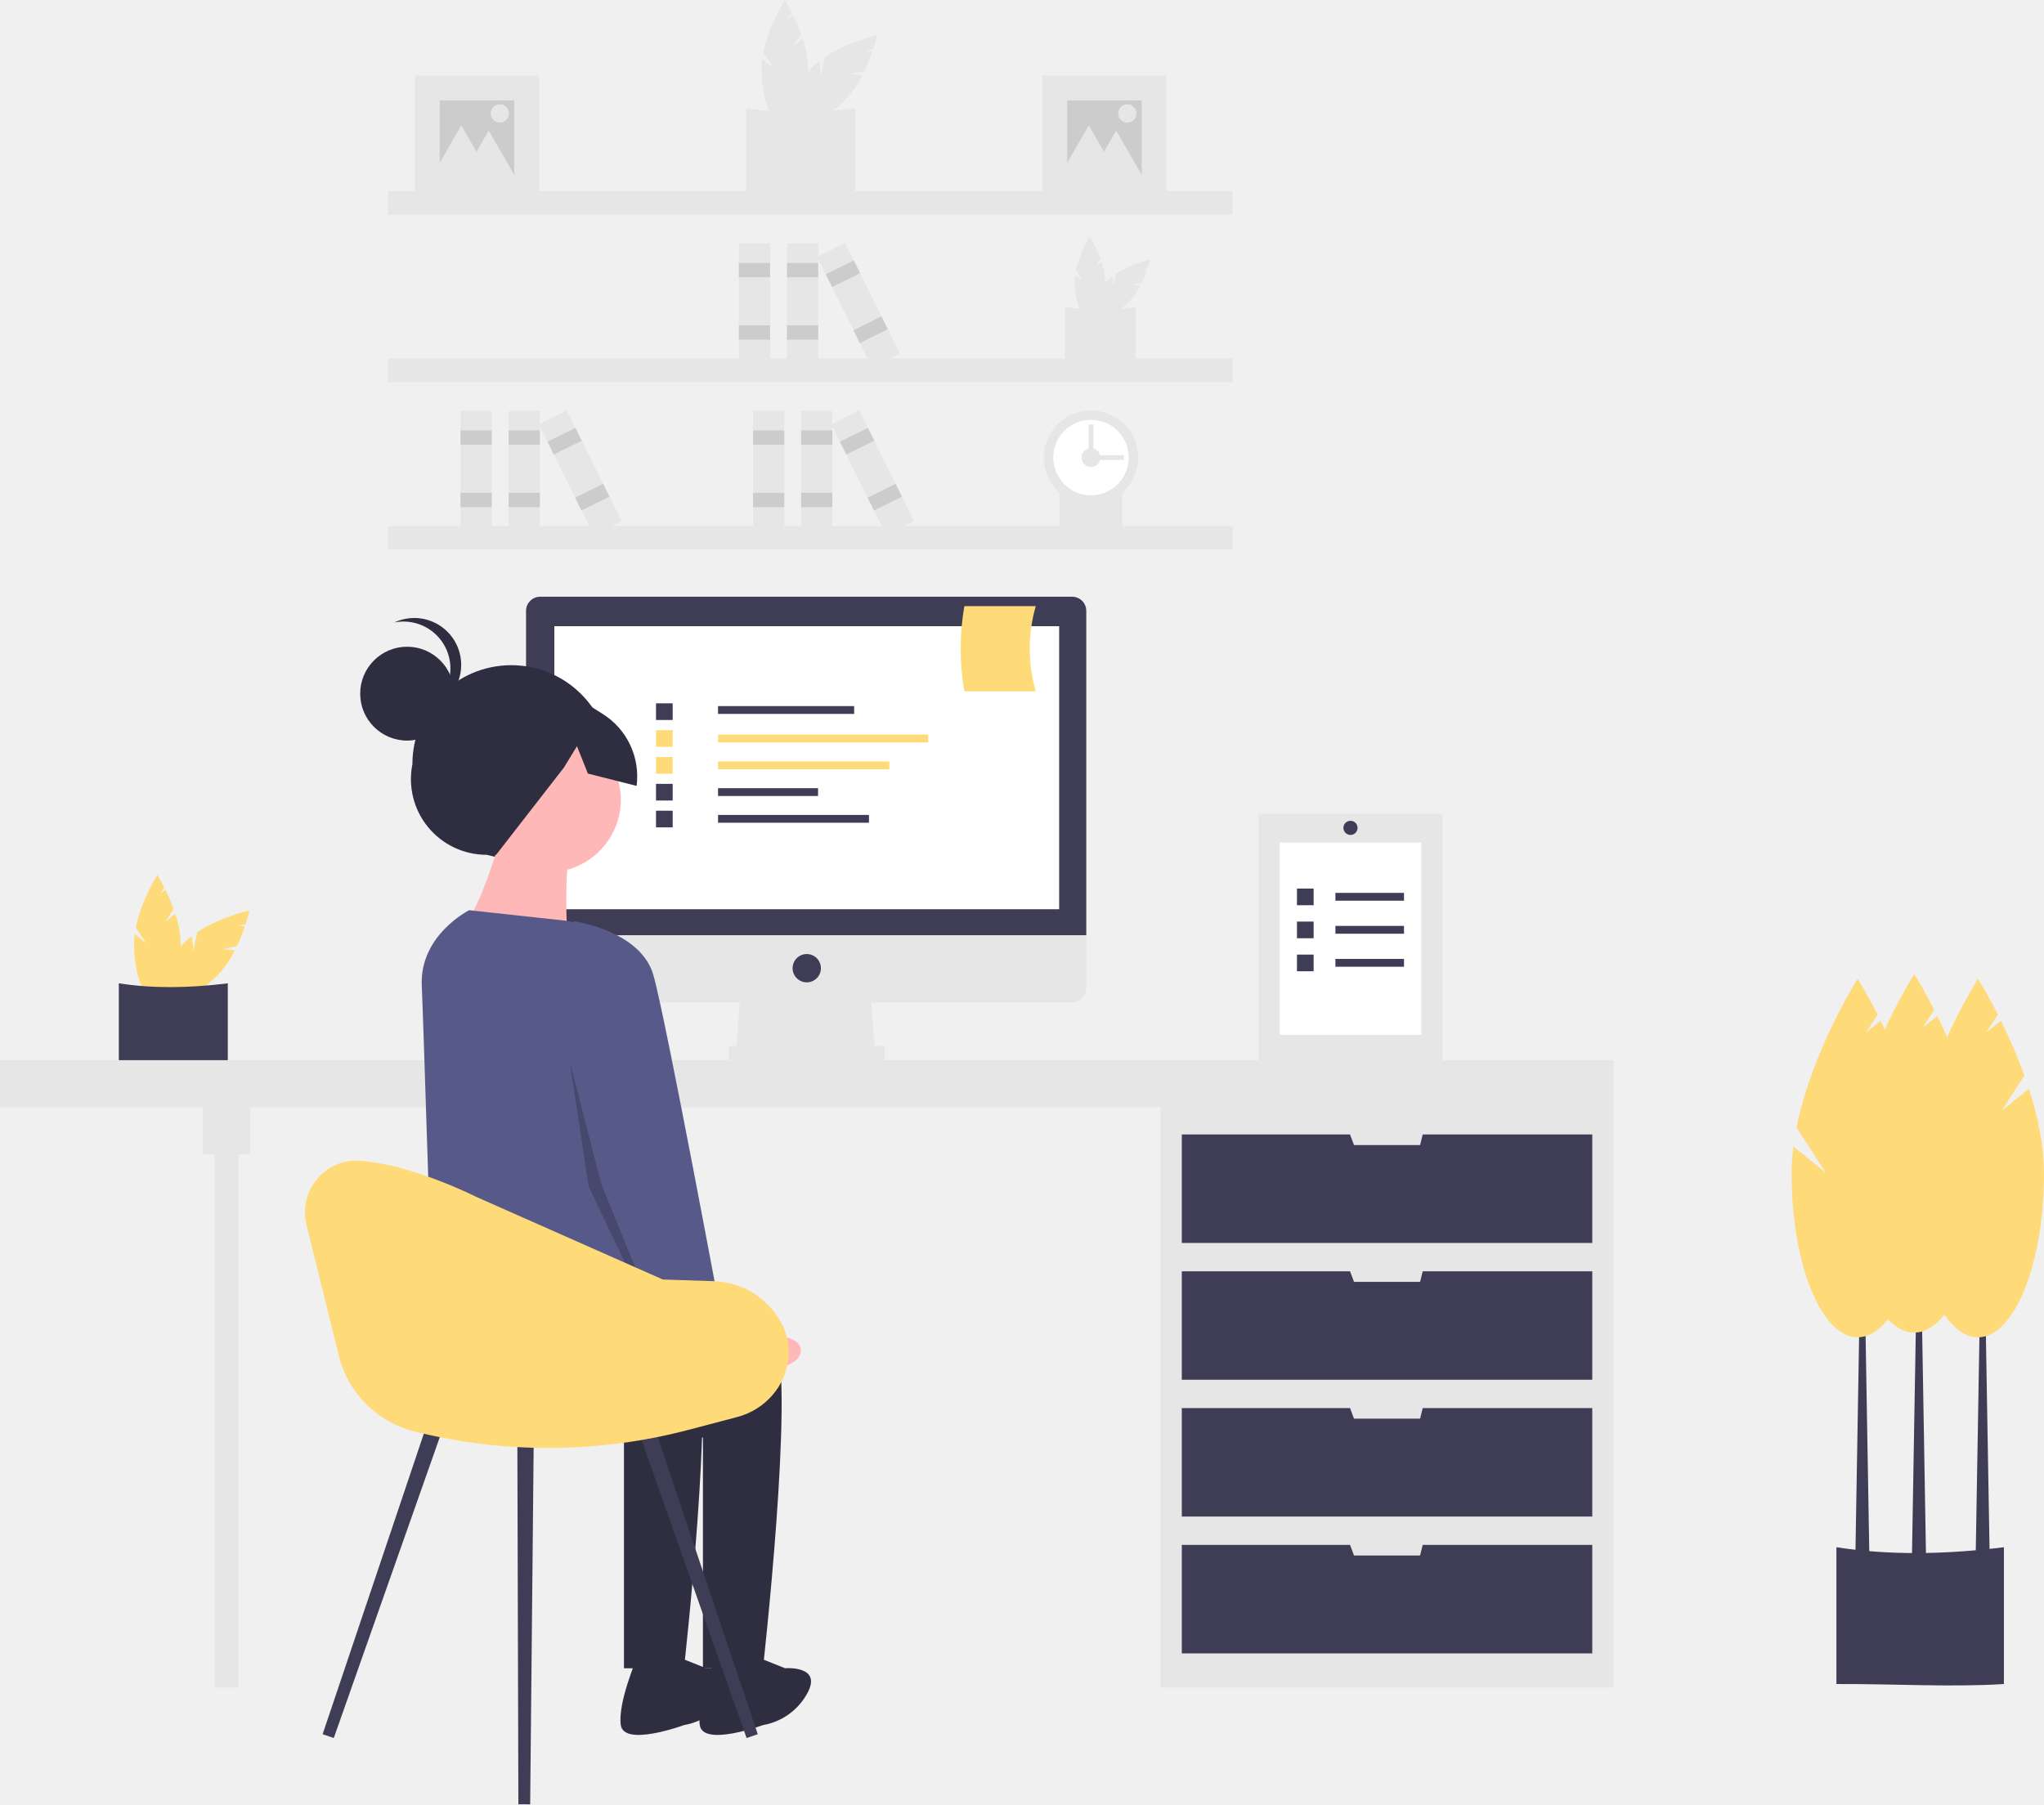
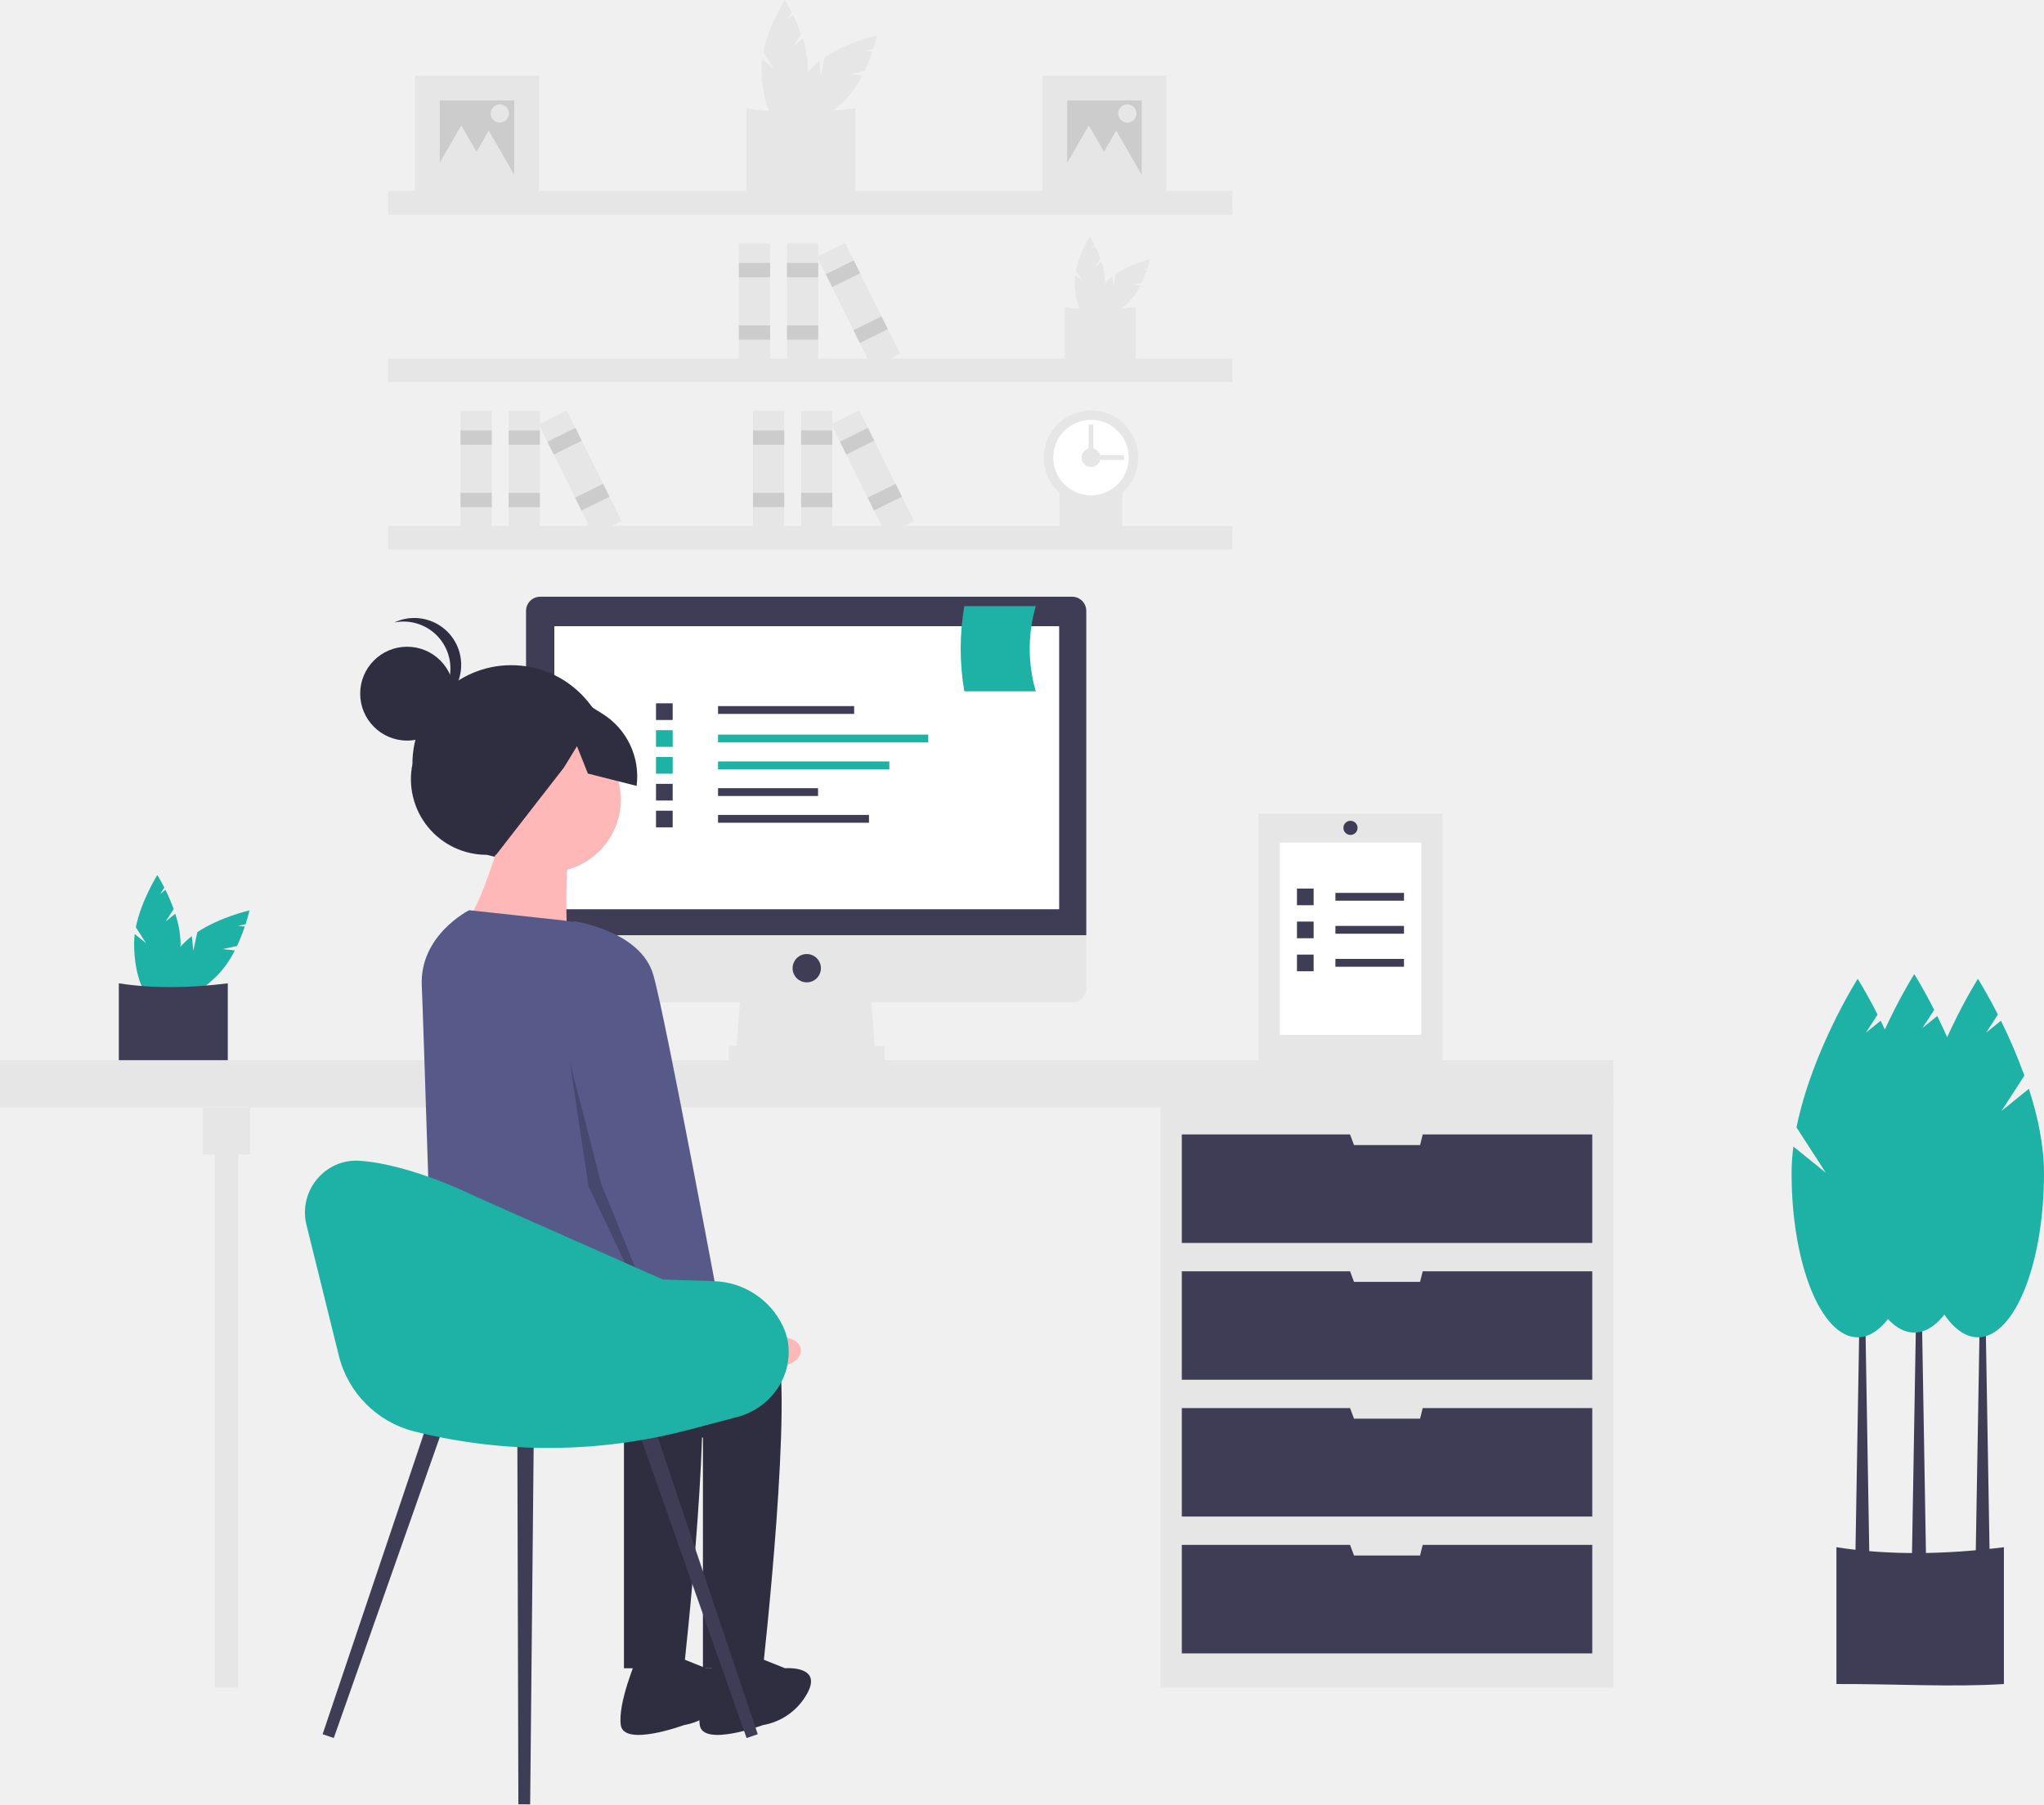
<svg xmlns="http://www.w3.org/2000/svg" id="ea61258a-e793-48f7-8624-3c5ca462ffd9" data-name="Layer 1" width="882.346" height="778.999" viewBox="0 0 882.346 778.999">
  <path d="M501.189,80.561l3.47-5.362a80.387,80.387,0,0,0-3.56-8.333l-2.244,1.812,1.776-2.745c-1.693-3.333-3.025-5.432-3.025-5.432s-6.958,10.965-9.283,22.575l4.452,6.881-4.929-3.981a32.522,32.522,0,0,0-.27,4.078c0,13.75,4.491,24.896,10.03,24.896s10.03-11.146,10.03-24.896a42.818,42.818,0,0,0-2.295-12.847Z" transform="translate(-158.8268 -60.50072)" fill="#e6e6e6" />
  <path d="M525.747,92.481l6.245-1.338a80.386,80.386,0,0,0,3.375-8.409l-2.868-.305,3.197-.685c1.159-3.554,1.702-5.98,1.702-5.98s-12.674,2.833-22.527,9.399l-1.717,8.014-.67-6.3a32.524,32.524,0,0,0-3.075,2.693c-9.722,9.722-14.429,20.779-10.512,24.696s14.974-.789,24.696-10.512a42.818,42.818,0,0,0,7.462-10.707Z" transform="translate(-158.8268 -60.50072)" fill="#e6e6e6" />
  <path d="M528.028,145.685c-14.481.926-30.26-.054-47.046,0V107.253c14.791,2.303,30.565,2.066,47.046,0Z" transform="translate(-158.8268 -60.50072)" fill="#e6e6e6" />
  <path d="M631.628,175.652l2.263-3.497a52.424,52.424,0,0,0-2.321-5.434l-1.463,1.182,1.158-1.79c-1.104-2.173-1.973-3.543-1.973-3.543a50.241,50.241,0,0,0-6.054,14.722l2.903,4.487-3.214-2.596a21.21,21.21,0,0,0-.176,2.66c0,8.967,2.928,16.236,6.541,16.236s6.541-7.269,6.541-16.236a27.923,27.923,0,0,0-1.496-8.378Z" transform="translate(-158.8268 -60.50072)" fill="#e6e6e6" />
  <path d="M647.644,183.426l4.073-.873a52.421,52.421,0,0,0,2.201-5.484l-1.87-.199,2.085-.447c.756-2.317,1.11-3.9,1.11-3.9a50.241,50.241,0,0,0-14.691,6.129l-1.12,5.226-.437-4.109a21.208,21.208,0,0,0-2.005,1.756c-6.34,6.34-9.41,13.551-6.855,16.105s9.765-.515,16.105-6.855a27.923,27.923,0,0,0,4.866-6.982Z" transform="translate(-158.8268 -60.50072)" fill="#e6e6e6" />
  <path d="M649.131,218.122c-9.444.604-19.734-.035-30.681,0v-25.063a110.584,110.584,0,0,0,30.681,0Z" transform="translate(-158.8268 -60.50072)" fill="#e6e6e6" />
  <path d="M643.3,292.399c-8.339.533-17.425-.031-27.091,0V270.268a97.647,97.647,0,0,0,27.091,0Z" transform="translate(-158.8268 -60.50072)" fill="#e6e6e6" />
  <rect x="167.508" y="82.481" width="364.547" height="10.183" fill="#e6e6e6" />
  <rect x="167.508" y="154.78" width="364.547" height="10.183" fill="#e6e6e6" />
  <rect x="167.508" y="227.078" width="364.547" height="10.183" fill="#e6e6e6" />
  <circle cx="470.958" cy="197.548" r="20.366" fill="#e6e6e6" />
  <circle cx="470.958" cy="197.548" r="16.293" fill="#fff" />
  <circle cx="470.958" cy="197.548" r="4.073" fill="#e6e6e6" />
  <rect x="634.876" y="249.902" width="2.037" height="16.293" transform="translate(735.1164 -438.3468) rotate(90)" fill="#e6e6e6" />
  <rect x="628.767" y="243.793" width="2.037" height="16.293" transform="translate(1100.743 443.3769) rotate(180)" fill="#e6e6e6" />
  <rect x="339.725" y="105.104" width="13.475" height="53.339" fill="#e6e6e6" />
  <rect x="339.725" y="113.526" width="13.475" height="6.176" fill="#ccc" />
  <rect x="339.725" y="140.476" width="13.475" height="6.176" fill="#ccc" />
  <rect x="318.951" y="105.104" width="13.475" height="53.339" fill="#e6e6e6" />
  <rect x="318.951" y="113.526" width="13.475" height="6.176" fill="#ccc" />
  <rect x="318.951" y="140.476" width="13.475" height="6.176" fill="#ccc" />
  <rect x="522.695" y="165.605" width="13.475" height="53.339" transform="translate(-189.1714 194.3656) rotate(-26.3396)" fill="#e6e6e6" />
  <rect x="515.969" y="175.601" width="13.475" height="6.176" transform="translate(-183.8419 189.9708) rotate(-26.3396)" fill="#ccc" />
  <rect x="527.926" y="199.753" width="13.475" height="6.176" transform="translate(-193.3166 197.7837) rotate(-26.3396)" fill="#ccc" />
  <rect x="219.567" y="177.403" width="13.475" height="53.339" fill="#e6e6e6" />
  <rect x="219.567" y="185.825" width="13.475" height="6.176" fill="#ccc" />
  <rect x="219.567" y="212.775" width="13.475" height="6.176" fill="#ccc" />
  <rect x="198.793" y="177.403" width="13.475" height="53.339" fill="#e6e6e6" />
  <rect x="198.793" y="185.825" width="13.475" height="6.176" fill="#ccc" />
  <rect x="198.793" y="212.775" width="13.475" height="6.176" fill="#ccc" />
  <rect x="402.537" y="237.903" width="13.475" height="53.339" transform="translate(-233.7244 148.5586) rotate(-26.3396)" fill="#e6e6e6" />
  <rect x="395.811" y="247.899" width="13.475" height="6.176" transform="translate(-228.3949 144.1638) rotate(-26.3396)" fill="#ccc" />
  <rect x="407.769" y="272.051" width="13.475" height="6.176" transform="translate(-237.8696 151.9768) rotate(-26.3396)" fill="#ccc" />
  <rect x="345.835" y="177.403" width="13.475" height="53.339" fill="#e6e6e6" />
  <rect x="345.835" y="185.825" width="13.475" height="6.176" fill="#ccc" />
  <rect x="345.835" y="212.775" width="13.475" height="6.176" fill="#ccc" />
  <rect x="325.061" y="177.403" width="13.475" height="53.339" fill="#e6e6e6" />
  <rect x="325.061" y="185.825" width="13.475" height="6.176" fill="#ccc" />
  <rect x="325.061" y="212.775" width="13.475" height="6.176" fill="#ccc" />
  <rect x="528.805" y="237.903" width="13.475" height="53.339" transform="translate(-220.6153 204.5824) rotate(-26.3396)" fill="#e6e6e6" />
  <rect x="522.079" y="247.899" width="13.475" height="6.176" transform="translate(-215.2858 200.1876) rotate(-26.3396)" fill="#ccc" />
  <rect x="534.036" y="272.051" width="13.475" height="6.176" transform="translate(-224.7604 208.0006) rotate(-26.3396)" fill="#ccc" />
  <rect x="449.987" y="32.646" width="53.556" height="53.556" fill="#e6e6e6" />
  <rect x="460.699" y="43.357" width="32.134" height="32.134" fill="#ccc" />
  <polygon points="470 54.143 476.814 65.944 483.627 77.745 470 77.745 456.373 77.745 463.187 65.944 470 54.143" fill="#e6e6e6" />
  <polygon points="481.839 56.398 488.653 68.199 495.466 80 481.839 80 468.212 80 475.026 68.199 481.839 56.398" fill="#e6e6e6" />
  <circle cx="486.631" cy="48.994" r="3.946" fill="#e6e6e6" />
  <rect x="179.123" y="32.646" width="53.556" height="53.556" fill="#e6e6e6" />
  <rect x="189.834" y="43.357" width="32.134" height="32.134" fill="#ccc" />
  <polygon points="199.136 54.143 205.949 65.944 212.763 77.745 199.136 77.745 185.509 77.745 192.322 65.944 199.136 54.143" fill="#e6e6e6" />
  <polygon points="210.975 56.398 217.788 68.199 224.601 80 210.975 80 197.348 80 204.161 68.199 210.975 56.398" fill="#e6e6e6" />
  <circle cx="215.766" cy="48.994" r="3.946" fill="#e6e6e6" />
-   <path d="M230.324,458.345l3.47-5.362a80.387,80.387,0,0,0-3.56-8.333l-2.244,1.812,1.776-2.745c-1.693-3.333-3.025-5.432-3.025-5.432s-6.958,10.965-9.283,22.575l4.452,6.881-4.929-3.981a32.524,32.524,0,0,0-.27,4.078c0,13.75,4.491,24.896,10.03,24.896s10.03-11.146,10.03-24.896a42.818,42.818,0,0,0-2.295-12.847Z" transform="translate(-158.8268 -60.50072)" fill="#ffda79" />
-   <path d="M254.882,470.266l6.245-1.338a80.386,80.386,0,0,0,3.375-8.409l-2.868-.305,3.197-.685c1.159-3.554,1.702-5.98,1.702-5.98s-12.674,2.833-22.527,9.399l-1.717,8.014-.67-6.3a32.524,32.524,0,0,0-3.075,2.693c-9.722,9.722-14.429,20.779-10.512,24.696s14.974-.789,24.696-10.512a42.818,42.818,0,0,0,7.462-10.707Z" transform="translate(-158.8268 -60.50072)" fill="#ffda79" />
+   <path d="M230.324,458.345l3.47-5.362a80.387,80.387,0,0,0-3.56-8.333l-2.244,1.812,1.776-2.745c-1.693-3.333-3.025-5.432-3.025-5.432s-6.958,10.965-9.283,22.575l4.452,6.881-4.929-3.981a32.524,32.524,0,0,0-.27,4.078c0,13.75,4.491,24.896,10.03,24.896s10.03-11.146,10.03-24.896a42.818,42.818,0,0,0-2.295-12.847Z" transform="translate(-158.8268 -60.50072)" fill="#1EB2A6" />
+   <path d="M254.882,470.266l6.245-1.338a80.386,80.386,0,0,0,3.375-8.409l-2.868-.305,3.197-.685c1.159-3.554,1.702-5.98,1.702-5.98s-12.674,2.833-22.527,9.399l-1.717,8.014-.67-6.3a32.524,32.524,0,0,0-3.075,2.693c-9.722,9.722-14.429,20.779-10.512,24.696s14.974-.789,24.696-10.512a42.818,42.818,0,0,0,7.462-10.707Z" transform="translate(-158.8268 -60.50072)" fill="#1EB2A6" />
  <path d="M257.163,523.469c-14.481.926-30.26-.054-47.046,0V485.038c14.791,2.303,30.565,2.066,47.046,0Z" transform="translate(-158.8268 -60.50072)" fill="#3f3d56" />
  <rect x="500.998" y="475.031" width="195.511" height="253.554" fill="#e6e6e6" />
  <rect x="92.664" y="488.269" width="10.183" height="240.316" fill="#e6e6e6" />
  <rect y="457.72" width="696.509" height="20.366" fill="#e6e6e6" />
  <rect x="87.573" y="478.086" width="20.366" height="20.366" fill="#e6e6e6" />
  <polygon points="614.155 489.796 613.009 494.379 584.497 494.379 582.779 489.796 510.162 489.796 510.162 536.638 687.344 536.638 687.344 489.796 614.155 489.796" fill="#3f3d56" />
  <polygon points="614.155 548.857 613.009 553.439 584.497 553.439 582.779 548.857 510.162 548.857 510.162 595.698 687.344 595.698 687.344 548.857 614.155 548.857" fill="#3f3d56" />
  <polygon points="614.155 607.918 613.009 612.5 584.497 612.5 582.779 607.918 510.162 607.918 510.162 654.759 687.344 654.759 687.344 607.918 614.155 607.918" fill="#3f3d56" />
  <polygon points="614.155 666.979 613.009 671.561 584.497 671.561 582.779 666.979 510.162 666.979 510.162 713.82 687.344 713.82 687.344 666.979 614.155 666.979" fill="#3f3d56" />
  <polygon points="377.785 454.665 317.706 454.665 319.742 428.19 375.748 428.19 377.785 454.665" fill="#e6e6e6" />
  <rect x="314.651" y="451.611" width="67.207" height="6.11" fill="#e6e6e6" />
  <path d="M621.639,318.128H392.015a6.11,6.11,0,0,0-6.11,6.11V464.252H627.748V324.237A6.11,6.11,0,0,0,621.639,318.128Z" transform="translate(-158.8268 -60.50072)" fill="#3f3d56" />
  <path d="M385.905,464.252V487.163a6.11,6.11,0,0,0,6.11,6.11h229.624a6.11,6.11,0,0,0,6.11-6.11V464.252Z" transform="translate(-158.8268 -60.50072)" fill="#e6e6e6" />
  <rect x="239.298" y="270.355" width="217.914" height="122.195" fill="#fff" />
  <circle cx="348.254" cy="418.007" r="6.11" fill="#3f3d56" />
  <path d="M1023.862,787.558c-22.254,1.424-46.502-.083-72.298,0V728.498c22.731,3.539,46.971,3.175,72.298,0Z" transform="translate(-158.8268 -60.50072)" fill="#3f3d56" />
  <polygon points="831.432 673.3 825.322 673.3 827.359 553.949 829.395 553.949 831.432 673.3" fill="#3f3d56" />
  <polygon points="858.926 674.107 852.816 674.107 854.853 554.755 856.889 554.755 858.926 674.107" fill="#3f3d56" />
  <polygon points="806.993 674.107 800.883 674.107 802.92 554.755 804.956 554.755 806.993 674.107" fill="#3f3d56" />
-   <path d="M995.35,538.078l9.863-15.242a228.514,228.514,0,0,0-10.119-23.687l-6.378,5.151,5.05-7.804c-4.813-9.473-8.599-15.442-8.599-15.442s-19.78,31.17-26.389,64.173L971.435,564.786l-14.011-11.317a92.452,92.452,0,0,0-.769,11.593c0,39.086,12.765,70.771,28.512,70.771s28.512-31.685,28.512-70.771c0-12.117-2.741-24.794-6.523-36.521Z" transform="translate(-158.8268 -60.50072)" fill="#ffda79" />
-   <path d="M1022.844,540.114l9.863-15.242a228.515,228.515,0,0,0-10.119-23.687l-6.378,5.151,5.05-7.804c-4.813-9.473-8.599-15.442-8.599-15.442s-19.78,31.17-26.389,64.173l12.656,19.56-14.011-11.317a92.452,92.452,0,0,0-.769,11.593c0,39.086,12.765,70.771,28.512,70.771s28.512-31.685,28.512-70.771c0-12.117-2.741-24.794-6.523-36.521Z" transform="translate(-158.8268 -60.50072)" fill="#ffda79" />
-   <path d="M970.911,540.114l9.863-15.242a228.517,228.517,0,0,0-10.119-23.687l-6.378,5.151,5.05-7.804c-4.812-9.473-8.599-15.442-8.599-15.442s-19.78,31.17-26.389,64.173l12.656,19.56-14.011-11.317a92.452,92.452,0,0,0-.769,11.593c0,39.086,12.765,70.771,28.512,70.771s28.512-31.685,28.512-70.771c0-12.117-2.741-24.794-6.523-36.521Z" transform="translate(-158.8268 -60.50072)" fill="#ffda79" />
+   <path d="M995.35,538.078l9.863-15.242a228.514,228.514,0,0,0-10.119-23.687l-6.378,5.151,5.05-7.804c-4.813-9.473-8.599-15.442-8.599-15.442s-19.78,31.17-26.389,64.173L971.435,564.786l-14.011-11.317a92.452,92.452,0,0,0-.769,11.593c0,39.086,12.765,70.771,28.512,70.771s28.512-31.685,28.512-70.771c0-12.117-2.741-24.794-6.523-36.521Z" transform="translate(-158.8268 -60.50072)" fill="#1EB2A6" />
+   <path d="M1022.844,540.114l9.863-15.242a228.515,228.515,0,0,0-10.119-23.687l-6.378,5.151,5.05-7.804c-4.813-9.473-8.599-15.442-8.599-15.442s-19.78,31.17-26.389,64.173l12.656,19.56-14.011-11.317a92.452,92.452,0,0,0-.769,11.593c0,39.086,12.765,70.771,28.512,70.771s28.512-31.685,28.512-70.771c0-12.117-2.741-24.794-6.523-36.521Z" transform="translate(-158.8268 -60.50072)" fill="#1EB2A6" />
+   <path d="M970.911,540.114l9.863-15.242a228.517,228.517,0,0,0-10.119-23.687l-6.378,5.151,5.05-7.804c-4.812-9.473-8.599-15.442-8.599-15.442s-19.78,31.17-26.389,64.173l12.656,19.56-14.011-11.317a92.452,92.452,0,0,0-.769,11.593c0,39.086,12.765,70.771,28.512,70.771s28.512-31.685,28.512-70.771c0-12.117-2.741-24.794-6.523-36.521Z" transform="translate(-158.8268 -60.50072)" fill="#1EB2A6" />
  <rect x="309.964" y="304.848" width="58.756" height="3.373" fill="#3f3d56" />
-   <rect x="309.964" y="317.151" width="90.732" height="3.373" fill="#ffda79" />
-   <rect x="309.964" y="328.742" width="73.945" height="3.373" fill="#ffda79" />
+   <rect x="309.964" y="317.151" width="90.732" height="3.373" fill="#1EB2A6" />
+   <rect x="309.964" y="328.742" width="73.945" height="3.373" fill="#1EB2A6" />
  <rect x="309.964" y="340.29" width="43.168" height="3.373" fill="#3f3d56" />
  <rect x="309.964" y="351.837" width="65.151" height="3.373" fill="#3f3d56" />
  <rect x="283.184" y="303.649" width="7.195" height="7.195" fill="#3f3d56" />
-   <rect x="283.184" y="315.24" width="7.195" height="7.195" fill="#ffda79" />
-   <rect x="283.184" y="326.831" width="7.195" height="7.195" fill="#ffda79" />
+   <rect x="283.184" y="315.24" width="7.195" height="7.195" fill="#1EB2A6" />
+   <rect x="283.184" y="326.831" width="7.195" height="7.195" fill="#1EB2A6" />
  <rect x="283.184" y="338.423" width="7.195" height="7.195" fill="#3f3d56" />
  <rect x="283.184" y="350.014" width="7.195" height="7.195" fill="#3f3d56" />
-   <path d="M605.942,358.963H575.109a107.84,107.84,0,0,1,0-36.763h30.833A66.148,66.148,0,0,0,605.942,358.963Z" transform="translate(-158.8268 -60.50072)" fill="#ffda79" />
+   <path d="M605.942,358.963H575.109a107.84,107.84,0,0,1,0-36.763h30.833A66.148,66.148,0,0,0,605.942,358.963Z" transform="translate(-158.8268 -60.50072)" fill="#1EB2A6" />
  <path d="M381.591,432.645l-12.685-3.092a32.657,32.657,0,0,1-32.051-39.124v0a42.685,42.685,0,0,1,42.631-42.738h0a42.685,42.685,0,0,1,42.738,42.631v0C429.417,415.35,406.891,438.812,381.591,432.645Z" transform="translate(-158.8268 -60.50072)" fill="#2f2e41" />
  <circle cx="236.62" cy="345.243" r="31.364" fill="#ffb8b8" />
  <path d="M374.992,422.108s-9.545,32.727-15,35.455,43.636,6.818,43.636,6.818-1.364-31.364,1.364-34.091S374.992,422.108,374.992,422.108Z" transform="translate(-158.8268 -60.50072)" fill="#ffb8b8" />
  <path d="M424.083,623.926s61.364-5.455,69.546,15S488.174,780.745,488.174,780.745H462.265V681.199s-110.472-31.402-110.472-42.311S424.083,623.926,424.083,623.926Z" transform="translate(-158.8268 -60.50072)" fill="#2f2e41" />
  <path d="M484.083,775.29l13.636,5.455s16.364-1.364,9.545,10.909A27.004,27.004,0,0,1,488.174,805.29s-25.909,9.545-27.273,0,6.818-28.636,6.818-28.636Z" transform="translate(-158.8268 -60.50072)" fill="#2f2e41" />
  <path d="M389.992,623.926s61.364-5.455,69.546,15S454.083,780.745,454.083,780.745H428.174V681.199s-78.418-18.164-78.418-29.073c0-5.125-5.343-31.171,4.073-36.658C364.457,609.274,389.992,623.926,389.992,623.926Z" transform="translate(-158.8268 -60.50072)" fill="#2f2e41" />
  <path d="M449.992,775.29l13.636,5.455s16.364-1.364,9.545,10.909A27.004,27.004,0,0,1,454.083,805.29s-25.909,9.545-27.273,0,6.818-28.636,6.818-28.636Z" transform="translate(-158.8268 -60.50072)" fill="#2f2e41" />
  <path d="M361.356,453.471l40.98,4.454a30.182,30.182,0,0,1,26.269,23.767L444.538,557.108s5.455,75-5.455,79.091-25.909-16.364-46.364-13.636-47.046,8.864-47.046,8.864S341.451,497.179,340.901,486.199C339.801,464.248,361.356,453.471,361.356,453.471Z" transform="translate(-158.8268 -60.50072)" fill="#575a89" />
  <path d="M458.427,627.823l16.824,9.908s30.183-4.331,29.241,6.278-33.889,8.559-33.889,8.559l-20.275-12.493Z" transform="translate(-158.8268 -60.50072)" fill="#ffb8b8" />
  <circle cx="175.743" cy="299.475" r="20.26" fill="#2f2e41" />
  <path d="M353.263,349.085a20.25,20.25,0,0,0-24.247-19.836,20.25,20.25,0,1,1,12.63,38.165A20.243,20.243,0,0,0,353.263,349.085Z" transform="translate(-158.8268 -60.50072)" fill="#2f2e41" />
  <path d="M370.643,360.575l27.313-5.029,21.005,13.165a31.863,31.863,0,0,1,14.678,31.095l-21.037-5.332-4.711-11.812-5.61,9.196-29.334,37.75-16.47-10.488-14.683-23.009Z" transform="translate(-158.8268 -60.50072)" fill="#2f2e41" />
  <path d="M393.136,465.071l13.636-6.818s28.636,4.091,34.091,23.182,30,151.364,30,151.364L447.681,643.708l-32.727-80.455Z" transform="translate(-158.8268 -60.50072)" fill="#575a89" />
  <polygon points="245.917 458.23 259.565 511.205 283.767 570.701 282.928 572.761 254.063 512.199 245.917 458.23" opacity="0.2" />
  <polygon points="144.084 750.379 139.271 748.721 185.896 610.231 192.636 612.553 144.084 750.379" fill="#3f3d56" />
  <polygon points="322.291 750.379 327.105 748.721 280.479 610.231 273.74 612.553 322.291 750.379" fill="#3f3d56" />
  <polygon points="223.77 778.981 228.861 778.999 230.443 617.107 223.315 617.082 223.77 778.981" fill="#3f3d56" />
-   <path d="M291.127,589.357l13.966,56.445a44.826,44.826,0,0,0,32.642,32.721l0,0a238.26,238.26,0,0,0,118.547-.764l20.851-5.499c12.116-3.195,21.227-13.601,22.089-26.101a25.685,25.685,0,0,0-2.323-12.872q-.122-.26-.246-.515a34.064,34.064,0,0,0-29.598-19.138l-22.089-.713L364.521,577.282s-27.667-14.053-50.412-15.626C299.089,560.617,287.51,574.741,291.127,589.357Z" transform="translate(-158.8268 -60.50072)" fill="#ffda79" />
+   <path d="M291.127,589.357l13.966,56.445a44.826,44.826,0,0,0,32.642,32.721l0,0a238.26,238.26,0,0,0,118.547-.764l20.851-5.499c12.116-3.195,21.227-13.601,22.089-26.101a25.685,25.685,0,0,0-2.323-12.872q-.122-.26-.246-.515a34.064,34.064,0,0,0-29.598-19.138l-22.089-.713L364.521,577.282s-27.667-14.053-50.412-15.626C299.089,560.617,287.51,574.741,291.127,589.357Z" transform="translate(-158.8268 -60.50072)" fill="#1EB2A6" />
  <rect x="543.257" y="351.309" width="79.426" height="107.939" fill="#e6e6e6" />
  <rect x="552.421" y="363.764" width="61.097" height="83.03" fill="#fff" />
  <rect x="576.467" y="385.492" width="29.602" height="3.373" fill="#3f3d56" />
  <rect x="559.87" y="383.625" width="7.195" height="7.195" fill="#3f3d56" />
  <rect x="576.467" y="399.748" width="29.602" height="3.373" fill="#3f3d56" />
  <rect x="559.87" y="397.881" width="7.195" height="7.195" fill="#3f3d56" />
  <rect x="576.467" y="414.004" width="29.602" height="3.373" fill="#3f3d56" />
  <rect x="559.87" y="412.137" width="7.195" height="7.195" fill="#3f3d56" />
  <rect x="579.915" y="354.364" width="6.11" height="6.11" rx="3.055" fill="#3f3d56" />
</svg>
